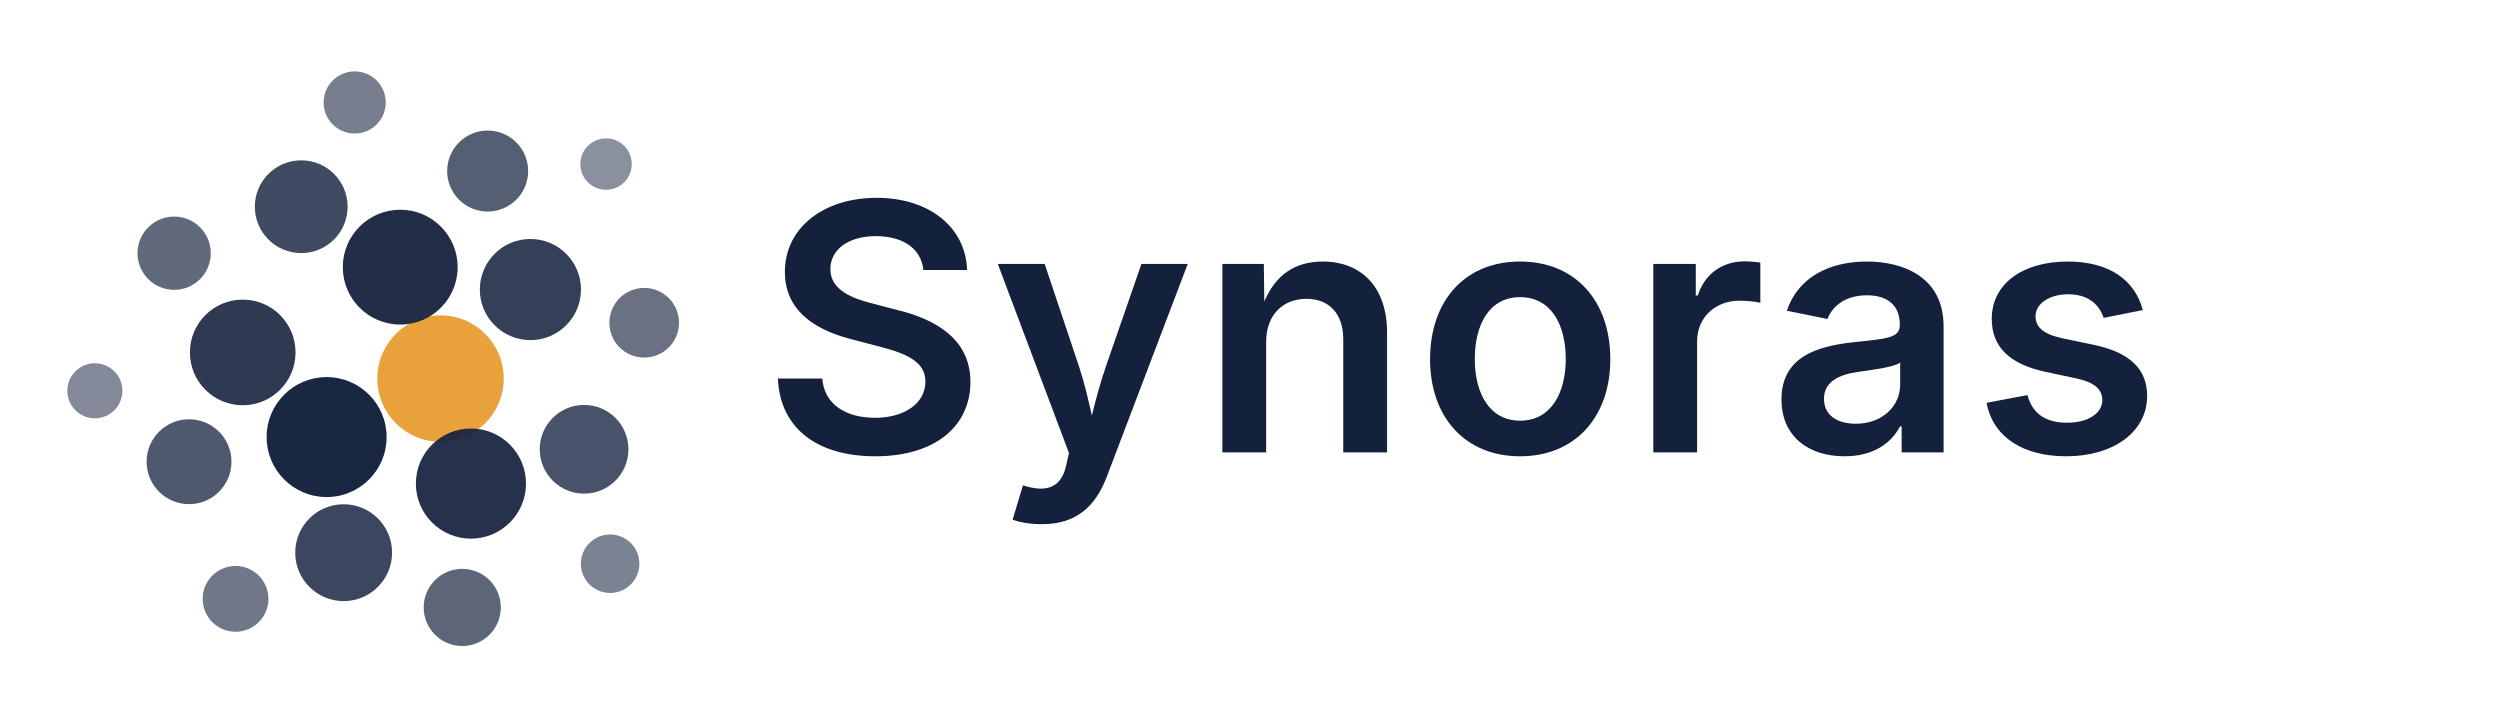
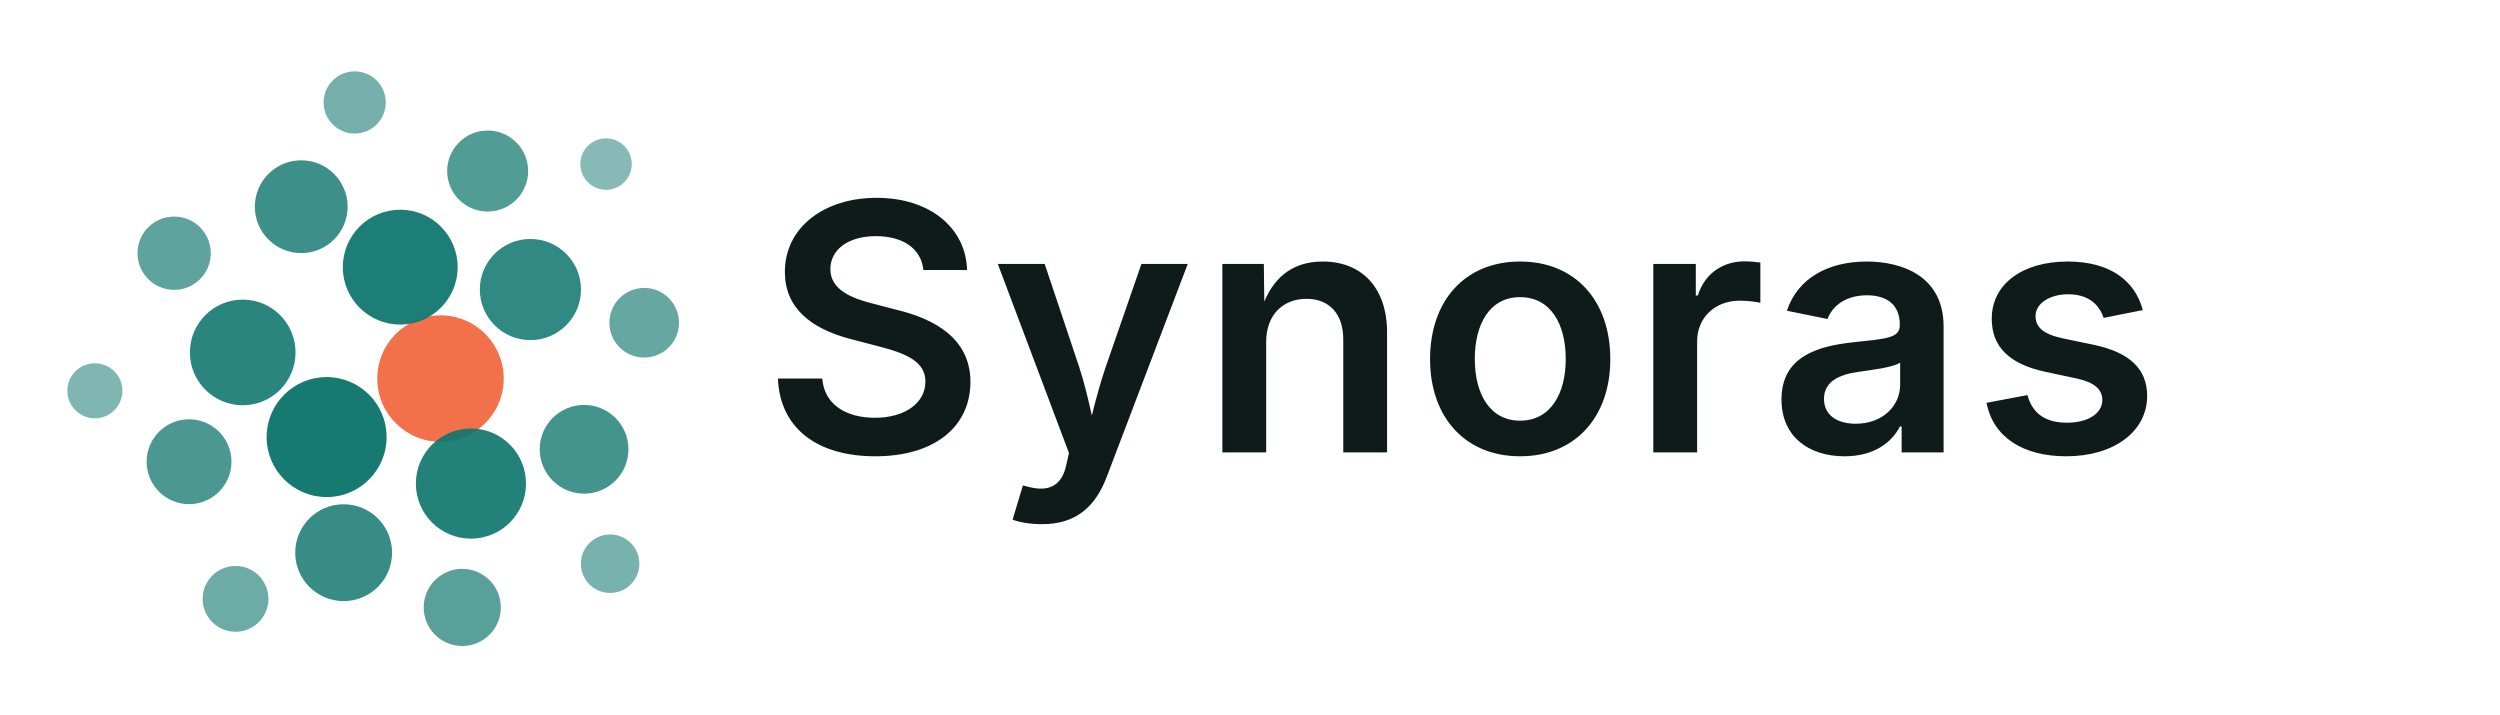
<svg xmlns="http://www.w3.org/2000/svg" viewBox="0 0 420 120" width="420" height="120">
  <g transform="translate(8 6) scale(1.8)">
-     <circle cx="36.67" cy="32" r="5.9" fill="#E9A23B" opacity="1" />
-     <circle cx="26.04" cy="37.46" r="5.6" fill="#14213D" opacity="0.97" />
-     <circle cx="32.91" cy="21.6" r="5.36" fill="#14213D" opacity="0.94" />
-     <circle cx="39.51" cy="41.8" r="5.14" fill="#14213D" opacity="0.92" />
-     <circle cx="18.21" cy="29.56" r="4.93" fill="#14213D" opacity="0.89" />
-     <circle cx="45.06" cy="23.69" r="4.72" fill="#14213D" opacity="0.86" />
-     <circle cx="27.63" cy="48.25" r="4.52" fill="#14213D" opacity="0.83" />
-     <circle cx="23.67" cy="15.96" r="4.33" fill="#14213D" opacity="0.81" />
-     <circle cx="50.07" cy="38.6" r="4.14" fill="#14213D" opacity="0.78" />
-     <circle cx="13.2" cy="39.76" r="3.96" fill="#14213D" opacity="0.75" />
-     <circle cx="41.07" cy="12.63" r="3.78" fill="#14213D" opacity="0.72" />
-     <circle cx="38.7" cy="53.36" r="3.6" fill="#14213D" opacity="0.69" />
-     <circle cx="11.81" cy="20.3" r="3.42" fill="#14213D" opacity="0.67" />
-     <circle cx="55.68" cy="26.79" r="3.25" fill="#14213D" opacity="0.64" />
-     <circle cx="17.54" cy="52.56" r="3.07" fill="#14213D" opacity="0.61" />
-     <circle cx="28.66" cy="6.23" r="2.9" fill="#14213D" opacity="0.58" />
-     <circle cx="52.5" cy="49.28" r="2.73" fill="#14213D" opacity="0.56" />
-     <circle cx="4.41" cy="33.14" r="2.57" fill="#14213D" opacity="0.53" />
-     <circle cx="52.12" cy="11.98" r="2.4" fill="#14213D" opacity="0.5" />
+     <circle cx="36.67" cy="32" r="5.9" fill="#F2704A" opacity="1" />
+     <circle cx="26.04" cy="37.46" r="5.6" fill="#0F766E" opacity="0.97" />
+     <circle cx="32.91" cy="21.6" r="5.36" fill="#0F766E" opacity="0.94" />
+     <circle cx="39.51" cy="41.8" r="5.14" fill="#0F766E" opacity="0.92" />
+     <circle cx="18.21" cy="29.56" r="4.93" fill="#0F766E" opacity="0.89" />
+     <circle cx="45.06" cy="23.69" r="4.72" fill="#0F766E" opacity="0.86" />
+     <circle cx="27.63" cy="48.25" r="4.52" fill="#0F766E" opacity="0.83" />
+     <circle cx="23.67" cy="15.96" r="4.33" fill="#0F766E" opacity="0.81" />
+     <circle cx="50.07" cy="38.6" r="4.14" fill="#0F766E" opacity="0.78" />
+     <circle cx="13.2" cy="39.76" r="3.96" fill="#0F766E" opacity="0.75" />
+     <circle cx="41.07" cy="12.63" r="3.78" fill="#0F766E" opacity="0.72" />
+     <circle cx="38.7" cy="53.36" r="3.6" fill="#0F766E" opacity="0.69" />
+     <circle cx="11.81" cy="20.3" r="3.42" fill="#0F766E" opacity="0.67" />
+     <circle cx="55.68" cy="26.79" r="3.25" fill="#0F766E" opacity="0.64" />
+     <circle cx="17.54" cy="52.56" r="3.07" fill="#0F766E" opacity="0.61" />
+     <circle cx="28.66" cy="6.23" r="2.9" fill="#0F766E" opacity="0.58" />
+     <circle cx="52.5" cy="49.28" r="2.73" fill="#0F766E" opacity="0.56" />
+     <circle cx="4.41" cy="33.14" r="2.57" fill="#0F766E" opacity="0.53" />
+     <circle cx="52.12" cy="11.98" r="2.4" fill="#0F766E" opacity="0.5" />
  </g>
-   <text x="128" y="76" font-family="Inter, 'Segoe UI', Arial, sans-serif" font-size="58" font-weight="600" letter-spacing="0.8" fill="#14213D">Synoras</text>
+   <text x="128" y="76" font-family="Inter, 'Segoe UI', Arial, sans-serif" font-size="58" font-weight="600" letter-spacing="0.8" fill="#0E1B1A">Synoras</text>
</svg>
